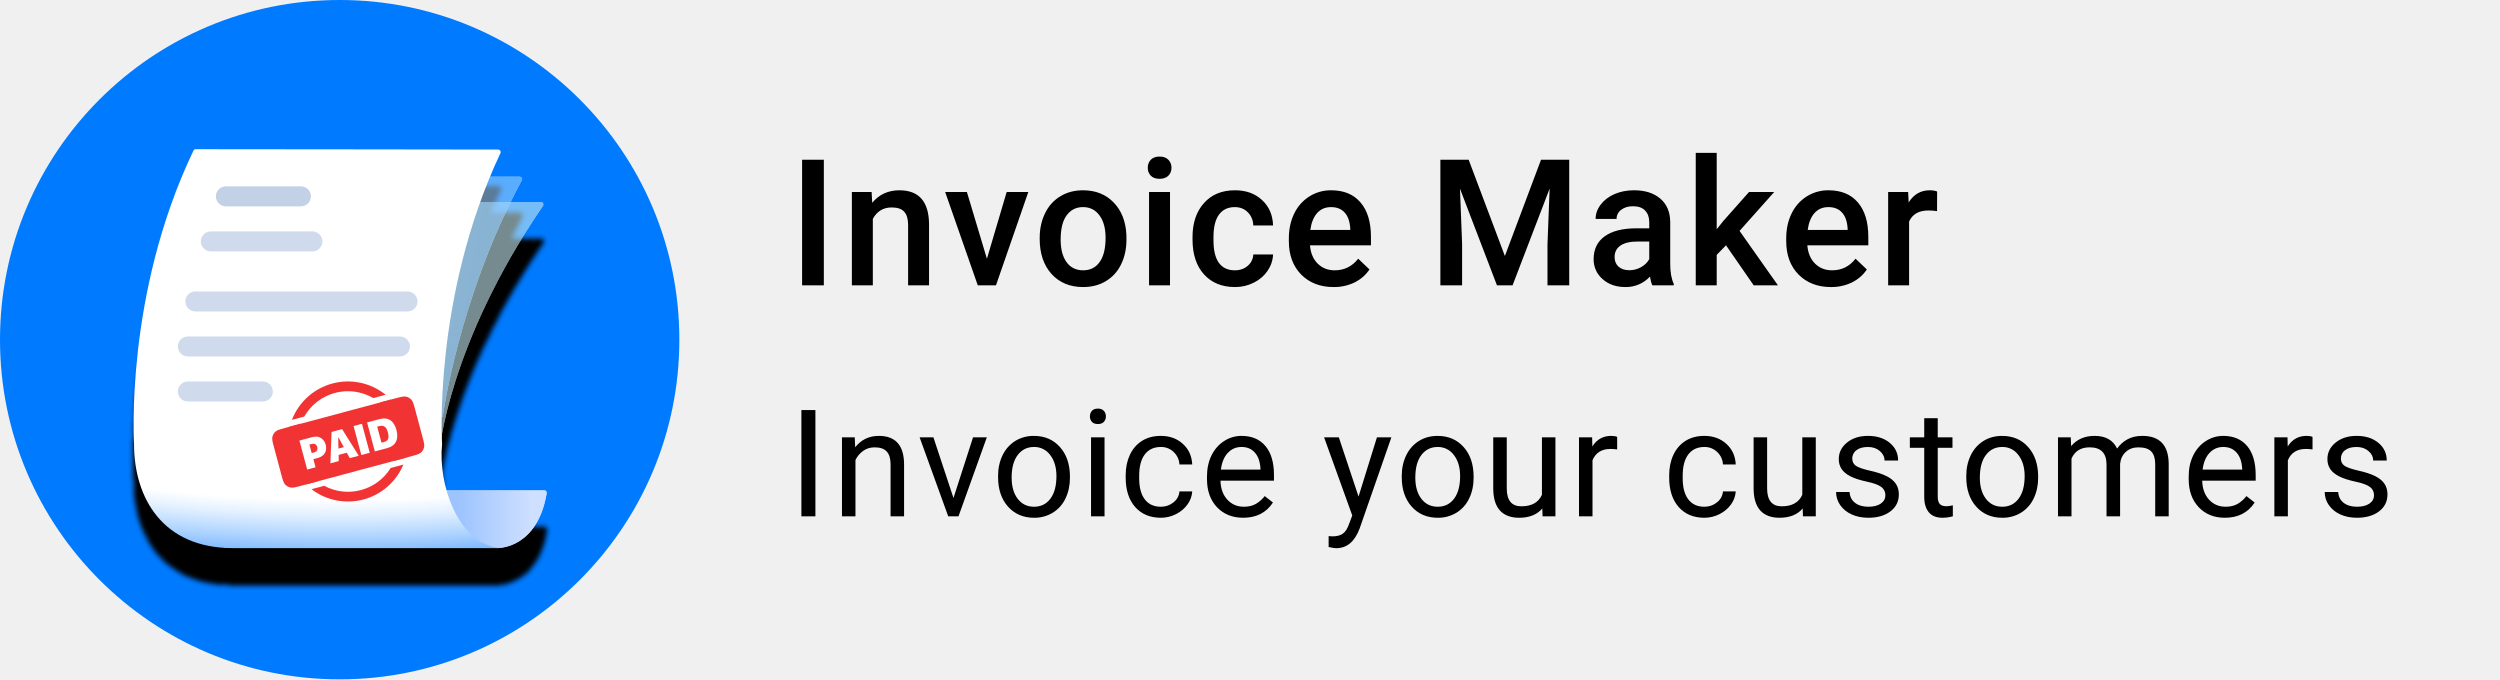
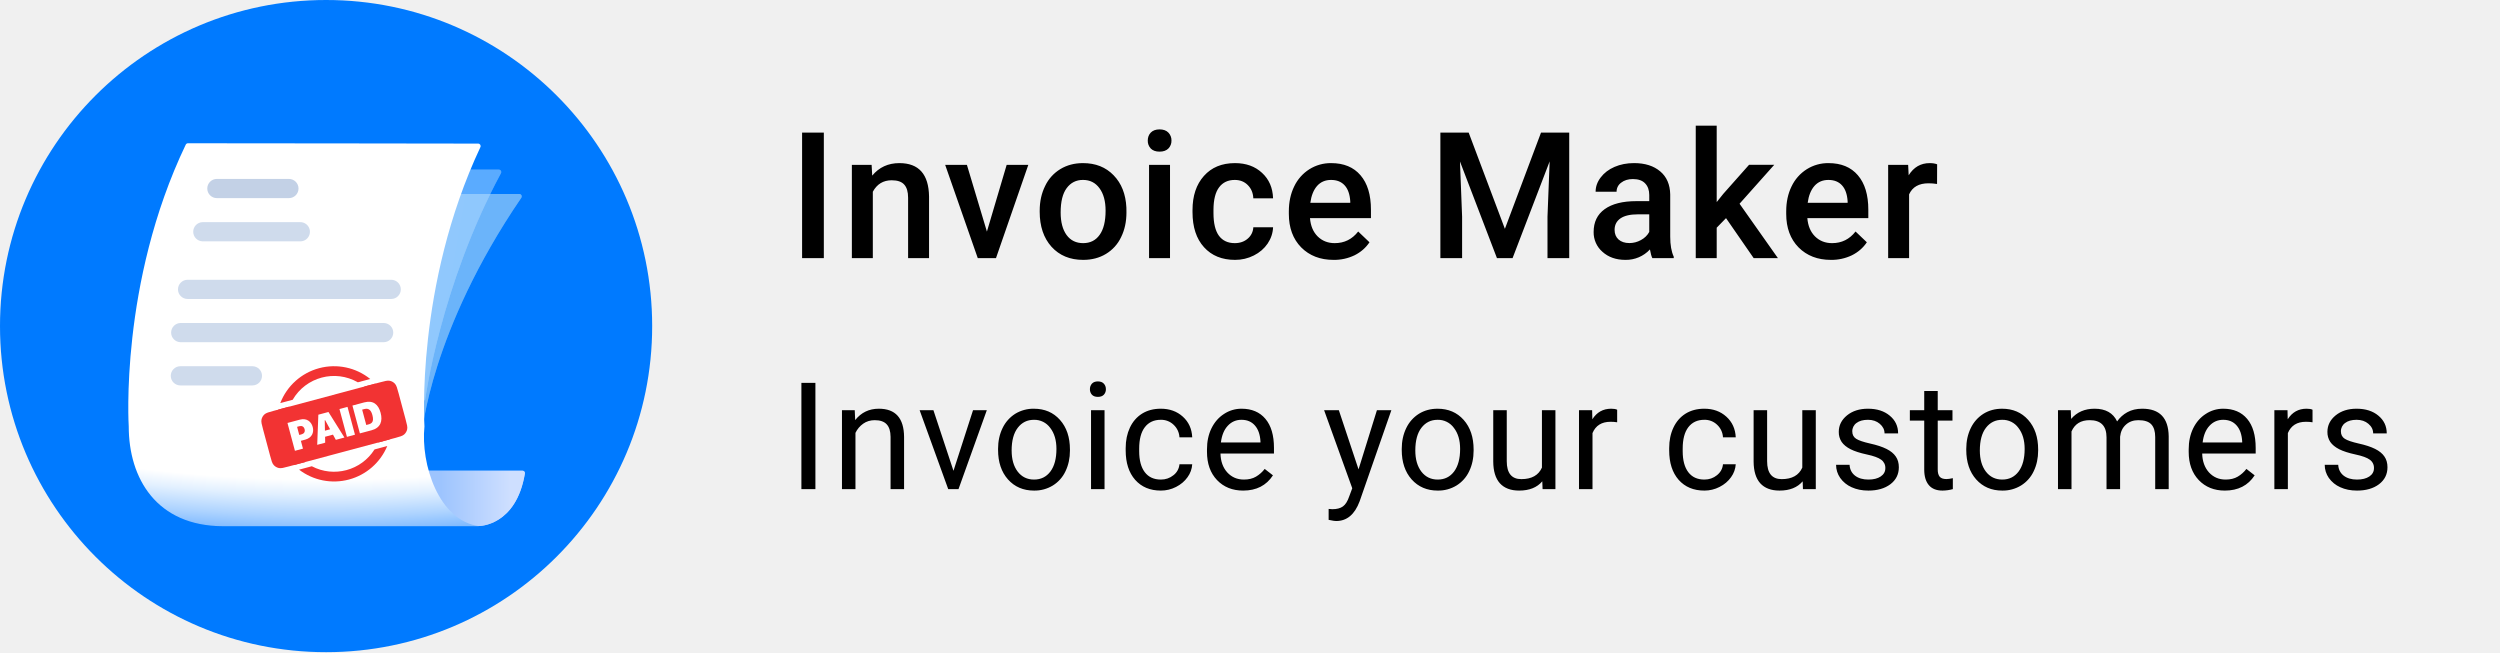
- <svg xmlns="http://www.w3.org/2000/svg" width="184" height="50" fill="none">
-   <path d="M60.634 21h-1.6v-9.242h1.6V21zm3.517-6.868l.044.793c.508-.613 1.174-.92 2-.92 1.43 0 2.158.819 2.183 2.456V21h-1.542v-4.45c0-.436-.096-.757-.286-.965-.186-.211-.493-.317-.92-.317-.622 0-1.086.281-1.39.844V21h-1.543v-6.868h1.454zm8.486 4.913l1.454-4.913h1.593L73.304 21h-1.34l-2.4-6.868h1.6l1.473 4.913zm3.885-1.543c0-.672.133-1.278.4-1.815a2.896 2.896 0 011.123-1.244c.483-.292 1.037-.438 1.663-.438.927 0 1.678.298 2.254.895.58.597.892 1.388.94 2.374l.005.362c0 .677-.13 1.282-.393 1.815a2.86 2.86 0 01-1.117 1.238c-.483.292-1.041.438-1.676.438-.97 0-1.746-.322-2.33-.965-.58-.647-.87-1.508-.87-2.583v-.077zm1.542.134c0 .706.146 1.26.438 1.663.292.398.698.596 1.219.596.52 0 .925-.203 1.212-.609.292-.406.438-1 .438-1.784 0-.694-.15-1.244-.45-1.65-.297-.406-.7-.61-1.213-.61-.503 0-.903.202-1.2.604-.296.398-.444.994-.444 1.79zM86.113 21H84.57v-6.868h1.543V21zm-1.638-8.652c0-.237.074-.434.222-.59.153-.157.368-.235.648-.235.279 0 .495.078.647.235a.812.812 0 01.229.59.804.804 0 01-.229.584c-.152.152-.368.229-.647.229-.28 0-.495-.076-.648-.229a.817.817 0 01-.222-.584zm6.405 7.547c.385 0 .704-.112.958-.336a1.15 1.15 0 00.406-.832h1.454c-.017.428-.15.828-.4 1.2-.25.368-.588.66-1.016.876a3.027 3.027 0 01-1.383.324c-.961 0-1.723-.311-2.285-.933-.563-.622-.845-1.481-.845-2.577v-.159c0-1.045.28-1.881.838-2.507.559-.63 1.32-.946 2.285-.946.817 0 1.481.239 1.993.717.517.474.788 1.098.813 1.873h-1.454c-.017-.394-.152-.718-.406-.971-.25-.254-.57-.381-.958-.381-.5 0-.885.182-1.156.546-.27.36-.408.907-.412 1.644v.247c0 .745.133 1.301.4 1.67.27.363.66.545 1.168.545zm7.267 1.232c-.977 0-1.77-.307-2.38-.92-.605-.618-.908-1.44-.908-2.463v-.19c0-.686.132-1.298.394-1.835a3.036 3.036 0 011.117-1.263 2.948 2.948 0 011.6-.451c.935 0 1.656.298 2.164.895.512.597.768 1.44.768 2.533v.622h-4.487c.046.567.234 1.015.564 1.345.335.33.754.495 1.257.495.707 0 1.282-.285 1.727-.856l.831.793c-.275.41-.643.73-1.104.959a3.455 3.455 0 01-1.543.336zm-.184-5.884c-.423 0-.766.148-1.028.444-.258.296-.423.709-.495 1.238h2.939v-.114c-.034-.517-.172-.906-.413-1.168-.241-.267-.575-.4-1.003-.4zm10.131-3.485l2.666 7.084 2.659-7.084h2.076V21h-1.6v-3.047l.159-4.075L111.325 21h-1.149l-2.723-7.116.158 4.07V21h-1.599v-9.242h2.082zM121.614 21c-.068-.131-.127-.345-.178-.641a2.402 2.402 0 01-1.803.768c-.689 0-1.252-.197-1.688-.59a1.888 1.888 0 01-.654-1.46c0-.732.271-1.293.813-1.683.546-.393 1.324-.59 2.336-.59h.945v-.45c0-.356-.099-.64-.298-.851-.199-.216-.501-.324-.908-.324-.351 0-.639.09-.863.267a.807.807 0 00-.336.666h-1.543c0-.376.125-.728.375-1.053.249-.33.588-.589 1.015-.775.432-.186.912-.28 1.441-.28.804 0 1.445.204 1.924.61.478.402.723.97.736 1.701v3.098c0 .618.087 1.11.26 1.48V21h-1.574zm-1.695-1.11c.305 0 .59-.075.857-.223.271-.148.474-.347.609-.597v-1.295h-.831c-.571 0-1.001.1-1.289.299-.287.199-.431.48-.431.844 0 .296.097.533.292.71.199.174.463.261.793.261zm7.116-1.835l-.686.704V21h-1.542v-9.75h1.542v5.624l.482-.603 1.898-2.14h1.854l-2.552 2.864L130.856 21h-1.784l-2.037-2.945zm7.718 3.072c-.977 0-1.771-.307-2.38-.92-.605-.618-.908-1.44-.908-2.463v-.19c0-.686.131-1.298.394-1.835a3.033 3.033 0 011.117-1.263 2.947 2.947 0 011.599-.451c.936 0 1.657.298 2.165.895.512.597.768 1.44.768 2.533v.622h-4.488c.047.567.235 1.015.565 1.345.334.33.753.495 1.257.495.707 0 1.282-.285 1.726-.856l.832.793c-.275.41-.643.73-1.104.959a3.458 3.458 0 01-1.543.336zm-.184-5.884c-.423 0-.766.148-1.028.444-.258.296-.424.709-.495 1.238h2.939v-.114c-.034-.517-.172-.906-.413-1.168-.241-.267-.576-.4-1.003-.4zm7.998.298a3.827 3.827 0 00-.629-.05c-.706 0-1.182.27-1.428.812V21h-1.542v-6.868h1.472l.038.768c.373-.597.889-.895 1.549-.895.22 0 .402.03.546.089l-.006 1.447zM60.014 38h-1.031v-7.82h1.031V38zm2.895-5.812l.032.73c.444-.558 1.024-.837 1.74-.837 1.229 0 1.848.693 1.859 2.079V38h-.994v-3.846c-.003-.419-.1-.728-.29-.929-.186-.2-.478-.3-.875-.3-.323 0-.605.085-.849.257a1.75 1.75 0 00-.57.677V38h-.993v-5.812h.94zm7.267 4.464l1.44-4.464h1.014L70.546 38h-.757l-2.105-5.812h1.015l1.477 4.464zm3.281-1.611c0-.57.111-1.082.333-1.537a2.53 2.53 0 01.935-1.052 2.56 2.56 0 011.37-.37c.79 0 1.43.273 1.917.82.49.549.736 1.277.736 2.187v.07c0 .565-.11 1.074-.328 1.525a2.447 2.447 0 01-.929 1.047 2.56 2.56 0 01-1.386.376c-.787 0-1.427-.273-1.917-.821-.487-.548-.73-1.273-.73-2.176v-.07zm1 .118c0 .644.148 1.162.445 1.552.301.39.702.585 1.203.585.505 0 .906-.197 1.203-.59.298-.398.446-.953.446-1.666 0-.637-.152-1.152-.456-1.546a1.433 1.433 0 00-1.203-.596c-.491 0-.887.195-1.187.585-.301.39-.452.949-.452 1.676zM81.293 38H80.3v-5.812h.994V38zm-1.075-7.353a.6.6 0 01.145-.408c.1-.111.247-.167.44-.167.194 0 .341.056.441.167.1.11.15.247.15.408a.57.57 0 01-.15.403c-.1.107-.247.16-.44.16-.194 0-.34-.053-.44-.16a.58.58 0 01-.146-.403zm5.22 6.65c.355 0 .665-.108.93-.323a1.13 1.13 0 00.44-.805h.94a1.79 1.79 0 01-.343.95c-.212.3-.495.54-.849.72a2.42 2.42 0 01-1.117.268c-.791 0-1.422-.263-1.89-.79-.466-.53-.699-1.252-.699-2.17v-.166c0-.565.104-1.068.311-1.509.208-.44.505-.782.892-1.026.39-.243.85-.365 1.38-.365.652 0 1.193.195 1.623.585.433.39.664.898.692 1.52h-.94a1.354 1.354 0 00-.43-.923 1.314 1.314 0 00-.945-.365c-.504 0-.897.182-1.176.547-.275.362-.413.886-.413 1.574v.188c0 .67.138 1.185.413 1.547.276.362.67.542 1.182.542zm6.06.81c-.788 0-1.43-.257-1.924-.773-.494-.52-.74-1.212-.74-2.079v-.182c0-.577.108-1.09.327-1.542.222-.454.53-.809.924-1.063a2.324 2.324 0 011.289-.387c.755 0 1.343.249 1.761.747.42.497.629 1.21.629 2.137v.414h-3.937c.014.573.18 1.037.5 1.391.322.35.73.526 1.224.526.35 0 .648-.071.891-.215a2.24 2.24 0 00.64-.569l.607.473c-.487.748-1.218 1.122-2.192 1.122zm-.124-5.21c-.401 0-.738.147-1.01.44-.272.29-.44.7-.505 1.225h2.911v-.075c-.028-.505-.165-.895-.408-1.17-.243-.28-.573-.42-.988-.42zm8.615 3.647l1.353-4.355h1.063l-2.336 6.708c-.362.967-.936 1.45-1.724 1.45l-.188-.016-.37-.07v-.805l.268.021c.337 0 .598-.068.784-.204.19-.136.346-.385.467-.747l.22-.59-2.073-5.748h1.085l1.45 4.356zm3.179-1.503c0-.57.111-1.082.333-1.537a2.53 2.53 0 01.935-1.052c.401-.247.857-.37 1.369-.37.792 0 1.431.273 1.918.82.49.549.735 1.277.735 2.187v.07c0 .565-.109 1.074-.327 1.525a2.451 2.451 0 01-.929 1.047 2.56 2.56 0 01-1.386.376c-.788 0-1.427-.273-1.918-.821-.487-.548-.73-1.273-.73-2.176v-.07zm.999.118c0 .644.149 1.162.446 1.552.301.39.702.585 1.203.585.505 0 .906-.197 1.203-.59.297-.398.446-.953.446-1.666 0-.637-.152-1.152-.457-1.546a1.433 1.433 0 00-1.203-.596c-.49 0-.886.195-1.187.585-.301.39-.451.949-.451 1.676zm9.345 2.266c-.386.455-.954.682-1.702.682-.62 0-1.092-.179-1.418-.537-.322-.361-.485-.895-.489-1.6v-3.782h.994v3.755c0 .88.358 1.321 1.074 1.321.759 0 1.264-.283 1.515-.849v-4.227h.993V38h-.945l-.022-.575zm5.511-4.345a2.969 2.969 0 00-.489-.038c-.651 0-1.094.278-1.326.833V38h-.994v-5.812h.967l.016.672c.326-.52.788-.779 1.386-.779.193 0 .34.025.44.075v.924zm6.418 4.216c.355 0 .664-.107.929-.322.265-.215.412-.483.441-.805h.94a1.8 1.8 0 01-.344.95c-.211.3-.494.54-.849.72a2.424 2.424 0 01-1.117.268c-.791 0-1.422-.263-1.891-.79-.465-.53-.698-1.252-.698-2.17v-.166c0-.565.104-1.068.312-1.509.207-.44.505-.782.891-1.026.391-.243.851-.365 1.381-.365.651 0 1.192.195 1.622.585.433.39.664.898.693 1.52h-.94a1.355 1.355 0 00-.43-.923 1.312 1.312 0 00-.945-.365c-.505 0-.897.182-1.177.547-.275.362-.413.886-.413 1.574v.188c0 .67.138 1.185.413 1.547.276.362.67.542 1.182.542zm7.235.13c-.387.454-.955.681-1.703.681-.619 0-1.092-.179-1.418-.537-.322-.361-.485-.895-.489-1.6v-3.782h.994v3.755c0 .88.358 1.321 1.074 1.321.759 0 1.264-.283 1.515-.849v-4.227h.993V38h-.945l-.021-.575zm6.085-.968a.723.723 0 00-.306-.623c-.201-.15-.553-.279-1.058-.386-.502-.108-.901-.237-1.198-.387-.294-.15-.512-.33-.655-.537a1.295 1.295 0 01-.21-.741c0-.477.201-.88.602-1.209.404-.33.92-.494 1.547-.494.658 0 1.192.17 1.6.51.412.34.618.776.618 1.306h-.999c0-.273-.117-.507-.349-.704-.229-.197-.519-.295-.87-.295-.362 0-.645.078-.849.236a.744.744 0 00-.306.617c0 .24.095.421.284.543.19.122.532.238 1.026.35.498.11.901.243 1.209.397.308.154.535.34.682.558.15.215.226.478.226.79 0 .519-.208.936-.623 1.251-.416.312-.955.467-1.617.467-.466 0-.877-.082-1.236-.247a2.036 2.036 0 01-.843-.687 1.69 1.69 0 01-.301-.962h.994c.018.333.15.598.398.795.25.194.58.29.988.29.376 0 .677-.075.902-.225.229-.154.344-.358.344-.612zm3.856-5.677v1.407h1.085v.768h-1.085v3.604c0 .233.048.409.145.527.097.114.262.172.494.172.115 0 .272-.022.473-.065V38a2.882 2.882 0 01-.763.107c-.444 0-.779-.134-1.004-.402-.226-.269-.339-.65-.339-1.145v-3.604h-1.058v-.768h1.058v-1.407h.994zm2.1 4.26c0-.57.111-1.082.333-1.537a2.53 2.53 0 01.935-1.052c.401-.247.857-.37 1.369-.37.792 0 1.431.273 1.918.82.49.549.736 1.277.736 2.187v.07c0 .565-.11 1.074-.328 1.525a2.451 2.451 0 01-.929 1.047 2.56 2.56 0 01-1.386.376c-.788 0-1.427-.273-1.918-.821-.486-.548-.73-1.273-.73-2.176v-.07zm.999.118c0 .644.149 1.162.446 1.552.301.39.702.585 1.203.585.505 0 .906-.197 1.203-.59.297-.398.446-.953.446-1.666 0-.637-.152-1.152-.457-1.546a1.431 1.431 0 00-1.203-.596c-.49 0-.886.195-1.187.585-.301.39-.451.949-.451 1.676zm6.692-2.97l.027.644c.426-.501 1.001-.752 1.724-.752.813 0 1.366.312 1.66.935a2.2 2.2 0 01.752-.677c.311-.172.678-.258 1.101-.258 1.275 0 1.923.675 1.944 2.025V38h-.993v-3.835c0-.415-.095-.725-.285-.93-.19-.207-.509-.31-.956-.31-.369 0-.675.11-.919.332-.243.219-.385.514-.424.887V38h-.999v-3.808c0-.845-.414-1.268-1.241-1.268-.651 0-1.097.278-1.337.833V38h-.994v-5.812h.94zm11.344 5.918c-.788 0-1.429-.257-1.923-.773-.494-.52-.741-1.212-.741-2.079v-.182c0-.577.109-1.09.327-1.542.222-.454.53-.809.924-1.063a2.325 2.325 0 011.289-.387c.756 0 1.343.249 1.762.747.419.497.628 1.21.628 2.137v.414h-3.937c.015.573.181 1.037.5 1.391.322.35.73.526 1.224.526.351 0 .649-.071.892-.215.244-.143.457-.333.639-.569l.607.473c-.487.748-1.217 1.122-2.191 1.122zm-.124-5.21c-.401 0-.737.147-1.01.44-.272.29-.44.7-.504 1.225h2.911v-.075c-.029-.505-.165-.895-.408-1.17-.244-.28-.573-.42-.989-.42zm6.574.183a2.969 2.969 0 00-.489-.038c-.651 0-1.093.278-1.326.833V38h-.994v-5.812h.967l.016.672c.326-.52.788-.779 1.386-.779.193 0 .34.025.44.075v.924zm4.522 3.379a.723.723 0 00-.306-.624c-.2-.15-.553-.279-1.058-.386-.501-.108-.9-.237-1.198-.387-.293-.15-.512-.33-.655-.537a1.302 1.302 0 01-.209-.741c0-.477.2-.88.601-1.209.405-.33.921-.494 1.547-.494.659 0 1.193.17 1.601.51.412.34.617.776.617 1.306h-.999c0-.273-.116-.507-.349-.704-.229-.197-.519-.295-.87-.295-.362 0-.644.078-.848.236a.742.742 0 00-.307.617c0 .24.095.421.285.543.19.122.532.238 1.026.35.498.11.9.243 1.208.397.308.154.536.34.683.558.15.215.225.478.225.79 0 .519-.208.936-.623 1.251-.415.312-.954.467-1.617.467-.465 0-.877-.082-1.235-.247a2.036 2.036 0 01-.843-.687 1.683 1.683 0 01-.301-.962h.994c.018.333.15.598.397.795.251.194.58.29.988.29.376 0 .677-.075.903-.225.229-.154.343-.358.343-.612z" fill="#000" />
-   <rect width="50" height="50" rx="25" fill="#007AFF" />
-   <g filter="url(#filter0_d)">
-     <path d="M36.737 40.324H16.525v-4.237h23.538c.109 0 .192.1.175.207-.667 4.03-3.501 4.03-3.501 4.03z" fill="#AFCDFB" />
-     <path d="M36.737 40.324H16.525v-4.237h23.538c.109 0 .192.1.175.207-.667 4.03-3.501 4.03-3.501 4.03z" fill="url(#paint0_linear)" />
-     <g opacity=".6">
-       <path d="M39.82 14.869H16.698a.182.182 0 00-.159.097c-6.06 11.374-6.037 12.39-6.037 12.39l21.839 5.858s.634-7.84 7.62-18.06c.082-.12.002-.285-.143-.285z" fill="#F8FBFF" />
-       <path d="M39.82 14.869H16.698a.182.182 0 00-.159.097c-6.06 11.374-6.037 12.39-6.037 12.39l21.839 5.858s.634-7.84 7.62-18.06c.082-.12.002-.285-.143-.285z" fill="url(#paint1_linear)" />
-       <path d="M29.451 16.758a.415.415 0 01-.479.335l-8.696-1.511a.41.41 0 01-.334-.476.415.415 0 01.479-.336l8.697 1.512a.41.41 0 01.333.476zm2.156 1.855a.416.416 0 01-.48.336L17.62 16.593a.412.412 0 01-.335-.479.416.416 0 01.48-.336l13.506 2.356c.225.04.375.253.335.479zm-1.001 3.267l-14.543-2.564a.208.208 0 01.072-.409l14.543 2.564a.208.208 0 01-.072.41zm-.144.862l-14.543-2.565a.208.208 0 01.072-.409l14.543 2.564a.208.208 0 01-.072.41zm-14.703-1.657l8.956 1.58a.207.207 0 00.072-.41l-8.956-1.579a.207.207 0 00-.072.41z" fill="#000" />
-     </g>
-     <g opacity=".6">
-       <path d="M38.252 13.005h-23.18a.18.18 0 00-.168.124c-4.198 12.19-3.665 16.845-3.665 16.845l21.343.71s1.168-8.784 5.824-17.411c.065-.12-.017-.268-.154-.268z" fill="#F8FBFF" />
-       <path d="M38.252 13.005h-23.18a.18.18 0 00-.168.124c-4.198 12.19-3.665 16.845-3.665 16.845l21.343.71s1.168-8.784 5.824-17.411c.065-.12-.017-.268-.154-.268z" fill="url(#paint2_linear)" />
-       <path d="M28.927 15.414a.411.411 0 01-.444.373l-8.806-.753a.407.407 0 01-.372-.443.411.411 0 01.445-.372l8.806.752c.225.02.392.217.371.443zm2.309 1.66a.413.413 0 01-.446.375l-13.67-1.174a.41.41 0 01-.373-.445.413.413 0 01.446-.374l13.67 1.173a.41.41 0 01.373.445zm-.716 3.338l-14.712-1.287a.208.208 0 01.037-.414l14.71 1.287a.208.208 0 01-.035.414zm-.069.871L15.74 19.996a.208.208 0 01.036-.414l14.711 1.287a.208.208 0 01-.036.414zm-14.791-.369l9.06.793a.208.208 0 00.036-.414l-9.06-.793a.208.208 0 00-.037.414z" fill="#000" />
-     </g>
-     <path d="M36.67 11.008c.133 0 .219.14.163.259-5.007 10.647-4.295 21.424-4.295 21.424-.3 2.863 1.072 7.243 4.215 7.65H17.132c-5.15 0-7.265-3.682-7.266-7.65h.001s-.72-10.975 4.372-21.607a.181.181 0 01.163-.102c9.645 0 16.29.025 22.269.026z" fill="url(#paint3_radial)" />
-     <rect x="15.888" y="13.716" width="6.996" height="1.473" rx=".736" fill="#C3D1E6" />
-     <rect x="13.088" y="28.078" width="6.996" height="1.473" rx=".736" fill="#CFDBEC" />
-     <rect x="13.642" y="21.45" width="17.085" height="1.473" rx=".736" fill="#CFDBEC" />
-     <rect x="13.088" y="24.764" width="17.085" height="1.473" rx=".736" fill="#CFDBEC" />
-     <rect x="14.781" y="17.031" width="8.948" height="1.473" rx=".736" fill="#CFDBEC" />
+ <svg xmlns="http://www.w3.org/2000/svg" width="184" height="48" fill="none">
+   <path d="M60.634 19h-1.6V9.758h1.6V19zm3.517-6.868l.044.793c.508-.613 1.174-.92 2-.92 1.43 0 2.158.819 2.183 2.456V19h-1.542v-4.45c0-.436-.096-.757-.286-.965-.186-.211-.493-.317-.92-.317-.622 0-1.086.281-1.39.844V19h-1.543v-6.868h1.454zm8.486 4.913l1.454-4.913h1.593L73.304 19h-1.34l-2.4-6.868h1.6l1.473 4.913zm3.885-1.543c0-.672.133-1.278.4-1.815a2.896 2.896 0 011.123-1.244c.483-.292 1.037-.438 1.663-.438.927 0 1.678.298 2.254.895.58.597.892 1.388.94 2.374l.005.362c0 .677-.13 1.282-.393 1.815a2.86 2.86 0 01-1.117 1.238c-.483.292-1.041.438-1.676.438-.97 0-1.746-.322-2.33-.965-.58-.647-.87-1.508-.87-2.583v-.077zm1.542.134c0 .706.146 1.26.438 1.663.292.398.698.596 1.219.596.52 0 .925-.203 1.212-.609.292-.406.438-1 .438-1.784 0-.694-.15-1.244-.45-1.65-.297-.406-.7-.61-1.213-.61-.503 0-.903.202-1.2.604-.296.397-.444.994-.444 1.79zM86.113 19H84.57v-6.868h1.543V19zm-1.638-8.652c0-.237.074-.434.222-.59.153-.157.368-.235.648-.235.279 0 .495.078.647.235a.812.812 0 01.229.59.804.804 0 01-.229.584c-.152.152-.368.229-.647.229-.28 0-.495-.076-.648-.229a.817.817 0 01-.222-.584zm6.405 7.547c.385 0 .704-.112.958-.336a1.15 1.15 0 00.406-.832h1.454c-.017.428-.15.828-.4 1.2-.25.368-.588.66-1.016.876a3.027 3.027 0 01-1.383.324c-.961 0-1.723-.311-2.285-.933-.563-.622-.845-1.481-.845-2.577v-.159c0-1.045.28-1.881.838-2.507.559-.63 1.32-.946 2.285-.946.817 0 1.481.239 1.993.717.517.474.788 1.098.813 1.873h-1.454c-.017-.394-.152-.718-.406-.972-.25-.253-.57-.38-.958-.38-.5 0-.885.182-1.156.546-.27.36-.408.907-.412 1.644v.247c0 .745.133 1.301.4 1.67.27.363.66.545 1.168.545zm7.267 1.232c-.977 0-1.77-.307-2.38-.92-.605-.618-.908-1.44-.908-2.463v-.19c0-.686.132-1.298.394-1.835a3.036 3.036 0 011.117-1.263 2.948 2.948 0 011.6-.451c.935 0 1.656.298 2.164.895.512.597.768 1.44.768 2.533v.622h-4.487c.046.567.234 1.015.564 1.345.335.33.754.495 1.257.495.707 0 1.282-.285 1.727-.856l.831.793c-.275.41-.643.73-1.104.959a3.455 3.455 0 01-1.543.336zm-.184-5.884c-.423 0-.766.148-1.028.444-.258.296-.423.709-.495 1.238h2.939v-.115c-.034-.516-.172-.905-.413-1.167-.241-.267-.575-.4-1.003-.4zm10.131-3.485l2.666 7.084 2.659-7.084h2.076V19h-1.6v-3.047l.159-4.075L111.325 19h-1.149l-2.723-7.116.158 4.07V19h-1.599V9.758h2.082zM121.614 19c-.068-.131-.127-.345-.178-.641a2.402 2.402 0 01-1.803.768c-.689 0-1.252-.197-1.688-.59a1.888 1.888 0 01-.654-1.46c0-.732.271-1.293.813-1.683.546-.393 1.324-.59 2.336-.59h.945v-.45c0-.356-.099-.64-.298-.851-.199-.216-.501-.324-.908-.324-.351 0-.639.09-.863.267a.807.807 0 00-.336.666h-1.543c0-.376.125-.728.375-1.053.249-.33.588-.589 1.015-.775.432-.186.912-.28 1.441-.28.804 0 1.445.204 1.924.61.478.402.723.97.736 1.701v3.098c0 .618.087 1.11.26 1.48V19h-1.574zm-1.695-1.11c.305 0 .59-.075.857-.223.271-.148.474-.347.609-.597v-1.295h-.831c-.571 0-1.001.1-1.289.299-.287.199-.431.48-.431.844 0 .296.097.533.292.71.199.174.463.261.793.261zm7.116-1.835l-.686.704V19h-1.542V9.25h1.542v5.624l.482-.603 1.898-2.14h1.854l-2.552 2.864L130.856 19h-1.784l-2.037-2.945zm7.718 3.072c-.977 0-1.771-.307-2.38-.92-.605-.618-.908-1.44-.908-2.463v-.19c0-.686.131-1.298.394-1.835a3.033 3.033 0 011.117-1.263 2.947 2.947 0 011.599-.451c.936 0 1.657.298 2.165.895.512.597.768 1.44.768 2.533v.622h-4.488c.047.567.235 1.015.565 1.345.334.33.753.495 1.257.495.707 0 1.282-.285 1.726-.856l.832.793c-.275.41-.643.73-1.104.959a3.458 3.458 0 01-1.543.336zm-.184-5.884c-.423 0-.766.148-1.028.444-.258.296-.424.709-.495 1.238h2.939v-.115c-.034-.516-.172-.905-.413-1.167-.241-.267-.576-.4-1.003-.4zm7.998.298a3.827 3.827 0 00-.629-.05c-.706 0-1.182.27-1.428.812V19h-1.542v-6.868h1.472l.038.768c.373-.597.889-.895 1.549-.895.22 0 .402.03.546.089l-.006 1.447zM60.014 36h-1.031v-7.82h1.031V36zm2.895-5.811l.032.73c.444-.559 1.024-.838 1.74-.838 1.229 0 1.848.693 1.859 2.079V36h-.994v-3.846c-.003-.419-.1-.728-.29-.929-.186-.2-.478-.3-.875-.3-.323 0-.605.085-.849.257a1.75 1.75 0 00-.57.677V36h-.993v-5.811h.94zm7.267 4.463l1.44-4.463h1.014L70.546 36h-.757l-2.105-5.811h1.015l1.477 4.463zm3.281-1.611c0-.57.111-1.082.333-1.537a2.53 2.53 0 01.935-1.052 2.56 2.56 0 011.37-.37c.79 0 1.43.273 1.917.82.49.549.736 1.277.736 2.187v.07c0 .565-.11 1.074-.328 1.525a2.447 2.447 0 01-.929 1.047 2.56 2.56 0 01-1.386.376c-.787 0-1.427-.273-1.917-.821-.487-.548-.73-1.273-.73-2.176v-.07zm1 .118c0 .644.148 1.162.445 1.552.301.39.702.585 1.203.585.505 0 .906-.197 1.203-.59.298-.398.446-.953.446-1.666 0-.637-.152-1.152-.456-1.546a1.433 1.433 0 00-1.203-.596c-.491 0-.887.195-1.187.585-.301.39-.452.949-.452 1.676zM81.293 36H80.3v-5.811h.994V36zm-1.075-7.353a.6.6 0 01.145-.408c.1-.111.247-.167.44-.167.194 0 .341.056.441.167.1.11.15.247.15.408a.57.57 0 01-.15.403c-.1.107-.247.16-.44.16-.194 0-.34-.053-.44-.16a.58.58 0 01-.146-.403zm5.22 6.65c.355 0 .665-.108.93-.323a1.13 1.13 0 00.44-.805h.94a1.79 1.79 0 01-.343.95c-.212.3-.495.54-.849.72a2.42 2.42 0 01-1.117.268c-.791 0-1.422-.263-1.89-.79-.466-.53-.699-1.252-.699-2.17v-.166c0-.565.104-1.068.311-1.509.208-.44.505-.782.892-1.026.39-.243.85-.365 1.38-.365.652 0 1.193.195 1.623.585.433.39.664.898.692 1.52h-.94a1.354 1.354 0 00-.43-.923 1.314 1.314 0 00-.945-.366c-.504 0-.897.183-1.176.548-.275.362-.413.886-.413 1.574v.188c0 .67.138 1.185.413 1.547.276.362.67.542 1.182.542zm6.06.81c-.788 0-1.43-.257-1.924-.773-.494-.52-.74-1.212-.74-2.079v-.182c0-.577.108-1.09.327-1.542.222-.454.53-.809.924-1.063a2.324 2.324 0 011.289-.387c.755 0 1.343.249 1.761.747.42.497.629 1.21.629 2.137v.414h-3.937c.014.573.18 1.037.5 1.391.322.35.73.526 1.224.526.35 0 .648-.071.891-.215a2.24 2.24 0 00.64-.569l.607.473c-.487.748-1.218 1.122-2.192 1.122zm-.124-5.21c-.401 0-.738.147-1.01.44-.272.29-.44.7-.505 1.226h2.911v-.076c-.028-.505-.165-.895-.408-1.17-.243-.28-.573-.42-.988-.42zm8.615 3.647l1.353-4.355h1.063l-2.336 6.708c-.362.967-.936 1.45-1.724 1.45l-.188-.016-.37-.07v-.805l.268.021c.337 0 .598-.068.784-.204.19-.136.346-.385.467-.747l.22-.59-2.073-5.747h1.085l1.45 4.355zm3.179-1.503c0-.57.111-1.082.333-1.537a2.53 2.53 0 01.935-1.052c.401-.247.857-.37 1.369-.37.792 0 1.431.273 1.918.82.49.549.735 1.277.735 2.187v.07c0 .565-.109 1.074-.327 1.525a2.451 2.451 0 01-.929 1.047 2.56 2.56 0 01-1.386.376c-.788 0-1.427-.273-1.918-.821-.487-.548-.73-1.273-.73-2.176v-.07zm.999.118c0 .644.149 1.162.446 1.552.301.39.702.585 1.203.585.505 0 .906-.197 1.203-.59.297-.398.446-.953.446-1.666 0-.637-.152-1.152-.457-1.546a1.433 1.433 0 00-1.203-.596c-.49 0-.886.195-1.187.585-.301.39-.451.949-.451 1.676zm9.345 2.266c-.386.455-.954.682-1.702.682-.62 0-1.092-.179-1.418-.537-.322-.361-.485-.895-.489-1.6v-3.781h.994v3.754c0 .88.358 1.321 1.074 1.321.759 0 1.264-.283 1.515-.849V30.19h.993V36h-.945l-.022-.575zm5.511-4.345a2.969 2.969 0 00-.489-.037c-.651 0-1.094.277-1.326.832V36h-.994v-5.811h.967l.016.67c.326-.518.788-.778 1.386-.778.193 0 .34.025.44.075v.924zm6.418 4.216c.355 0 .664-.107.929-.322.265-.215.412-.483.441-.805h.94a1.8 1.8 0 01-.344.95c-.211.3-.494.54-.849.72a2.424 2.424 0 01-1.117.268c-.791 0-1.422-.263-1.891-.79-.465-.53-.698-1.252-.698-2.17v-.166c0-.565.104-1.068.312-1.509.207-.44.505-.782.891-1.026.391-.243.851-.365 1.381-.365.651 0 1.192.195 1.622.585.433.39.664.898.693 1.52h-.94a1.355 1.355 0 00-.43-.923 1.312 1.312 0 00-.945-.366c-.505 0-.897.183-1.177.548-.275.362-.413.886-.413 1.574v.188c0 .67.138 1.185.413 1.547.276.362.67.542 1.182.542zm7.235.13c-.387.454-.955.681-1.703.681-.619 0-1.092-.179-1.418-.537-.322-.361-.485-.895-.489-1.6v-3.781h.994v3.754c0 .88.358 1.321 1.074 1.321.759 0 1.264-.283 1.515-.849V30.19h.993V36h-.945l-.021-.575zm6.085-.968a.723.723 0 00-.306-.623c-.201-.15-.553-.279-1.058-.386-.502-.108-.901-.237-1.198-.387-.294-.15-.512-.33-.655-.537a1.295 1.295 0 01-.21-.741c0-.476.201-.88.602-1.209.404-.33.92-.494 1.547-.494.658 0 1.192.17 1.6.51.412.34.618.775.618 1.305h-.999c0-.272-.117-.506-.349-.703-.229-.197-.519-.296-.87-.296-.362 0-.645.08-.849.237a.744.744 0 00-.306.617c0 .24.095.421.284.543.19.122.532.238 1.026.35.498.11.901.243 1.209.397.308.154.535.34.682.558.15.215.226.478.226.79 0 .519-.208.936-.623 1.251-.416.312-.955.467-1.617.467-.466 0-.877-.082-1.236-.247a2.036 2.036 0 01-.843-.687 1.69 1.69 0 01-.301-.962h.994c.018.333.15.598.398.795.25.194.58.29.988.29.376 0 .677-.075.902-.225.229-.154.344-.358.344-.612zm3.856-5.677v1.408h1.085v.767h-1.085v3.604c0 .233.048.409.145.527.097.114.262.172.494.172.115 0 .272-.022.473-.065V36a2.882 2.882 0 01-.763.107c-.444 0-.779-.134-1.004-.402-.226-.269-.339-.65-.339-1.145v-3.604h-1.058v-.767h1.058V28.78h.994zm2.1 4.26c0-.57.111-1.082.333-1.537a2.53 2.53 0 01.935-1.052c.401-.247.857-.37 1.369-.37.792 0 1.431.273 1.918.82.49.549.736 1.277.736 2.187v.07c0 .565-.11 1.074-.328 1.525a2.451 2.451 0 01-.929 1.047 2.56 2.56 0 01-1.386.376c-.788 0-1.427-.273-1.918-.821-.486-.548-.73-1.273-.73-2.176v-.07zm.999.118c0 .644.149 1.162.446 1.552.301.39.702.585 1.203.585.505 0 .906-.197 1.203-.59.297-.398.446-.953.446-1.666 0-.637-.152-1.152-.457-1.546a1.431 1.431 0 00-1.203-.596c-.49 0-.886.195-1.187.585-.301.39-.451.949-.451 1.676zm6.692-2.97l.027.644c.426-.501 1.001-.752 1.724-.752.813 0 1.366.312 1.66.935a2.2 2.2 0 01.752-.677c.311-.172.678-.258 1.101-.258 1.275 0 1.923.675 1.944 2.025V36h-.993v-3.835c0-.415-.095-.725-.285-.93-.19-.207-.509-.31-.956-.31-.369 0-.675.11-.919.332-.243.219-.385.514-.424.887V36h-.999v-3.808c0-.845-.414-1.268-1.241-1.268-.651 0-1.097.278-1.337.833V36h-.994v-5.811h.94zm11.344 5.918c-.788 0-1.429-.257-1.923-.773-.494-.52-.741-1.212-.741-2.079v-.182c0-.577.109-1.09.327-1.542.222-.454.53-.809.924-1.063a2.325 2.325 0 011.289-.387c.756 0 1.343.249 1.762.747.419.497.628 1.21.628 2.137v.414h-3.937c.015.573.181 1.037.5 1.391.322.35.73.526 1.224.526.351 0 .649-.071.892-.215.244-.143.457-.333.639-.569l.607.473c-.487.748-1.217 1.122-2.191 1.122zm-.124-5.21c-.401 0-.737.147-1.01.44-.272.29-.44.7-.504 1.226h2.911v-.076c-.029-.505-.165-.895-.408-1.17-.244-.28-.573-.42-.989-.42zm6.574.183a2.969 2.969 0 00-.489-.037c-.651 0-1.093.277-1.326.832V36h-.994v-5.811h.967l.016.67c.326-.518.788-.778 1.386-.778.193 0 .34.025.44.075v.924zm4.522 3.379a.723.723 0 00-.306-.624c-.2-.15-.553-.279-1.058-.386-.501-.108-.9-.237-1.198-.387-.293-.15-.512-.33-.655-.537a1.302 1.302 0 01-.209-.741c0-.476.2-.88.601-1.209.405-.33.921-.494 1.547-.494.659 0 1.193.17 1.601.51.412.34.617.775.617 1.305h-.999c0-.272-.116-.506-.349-.703-.229-.197-.519-.296-.87-.296-.362 0-.644.08-.848.237a.742.742 0 00-.307.617c0 .24.095.421.285.543.19.122.532.238 1.026.35.498.11.9.243 1.208.397.308.154.536.34.683.558.15.215.225.478.225.79 0 .519-.208.936-.623 1.251-.415.312-.954.467-1.617.467-.465 0-.877-.082-1.235-.247a2.036 2.036 0 01-.843-.687 1.683 1.683 0 01-.301-.962h.994c.018.333.15.598.397.795.251.194.58.29.988.29.376 0 .677-.075.903-.225.229-.154.343-.358.343-.612z" fill="#000" />
+   <path d="M48 24C48 10.745 37.255 0 24 0S0 10.745 0 24s10.745 24 24 24 24-10.745 24-24z" fill="#007AFF" />
+   <path d="M35.272 38.712H15.869v-4.068h22.587c.11 0 .193.1.175.208-.642 3.86-3.36 3.86-3.36 3.86z" fill="#AFCDFB" />
+   <path d="M35.272 38.712H15.869v-4.068h22.587c.11 0 .193.1.175.208-.642 3.86-3.36 3.86-3.36 3.86z" fill="url(#paint0_linear)" />
+   <g opacity=".6">
+     <path opacity=".6" d="M38.22 14.277H16.044a.182.182 0 00-.158.098c-5.816 10.915-5.794 11.89-5.794 11.89l20.965 5.623s.608-7.52 7.308-17.326c.082-.12.002-.285-.143-.285z" fill="#F8FBFF" />
+     <path opacity=".6" d="M38.22 14.277H16.044a.182.182 0 00-.158.098c-5.816 10.915-5.794 11.89-5.794 11.89l20.965 5.623s.608-7.52 7.308-17.326c.082-.12.002-.285-.143-.285z" fill="url(#paint1_linear)" />
+     <path opacity=".6" d="M28.282 16.09a.398.398 0 01-.46.322l-8.35-1.451a.393.393 0 01-.32-.457.398.398 0 01.46-.322l8.35 1.45a.393.393 0 01.32.458zm2.065 1.78a.4.4 0 01-.46.322L16.92 15.931a.396.396 0 01-.322-.46.4.4 0 01.461-.322l12.966 2.261c.216.038.36.244.321.46zm-.958 3.136l-13.962-2.461a.2.2 0 01.07-.393l13.961 2.462a.2.2 0 01-.07.392zm-.139.827l-13.961-2.461a.2.2 0 01.069-.393l13.961 2.461a.2.2 0 01-.069.393zm-14.115-1.589l8.599 1.516a.2.2 0 00.069-.393l-8.598-1.516a.2.2 0 00-.07.393z" fill="#000" />
  </g>
-   <path fill-rule="evenodd" clip-rule="evenodd" d="M28.753 34.444a3.697 3.697 0 01-4.893 1.311l-.934.25a4.42 4.42 0 006.762-1.812l-.936.251zm-5.394.988a3.694 3.694 0 01-1.45-2.938c0-.462.084-.904.238-1.312l-.822.22a4.431 4.431 0 001.197 4.254l.837-.224zm-1.874-4.53a4.42 4.42 0 016.897-1.848l-.909.244a3.698 3.698 0 00-5.078 1.36l-.91.244zm6.463-1.274c.83.678 1.36 1.71 1.36 2.866 0 .503-.1.982-.282 1.42l.837-.225a4.423 4.423 0 00-1.093-4.281l-.822.22z" fill="#F23333" />
-   <path d="M20.17 32.932c-.108-.398-.161-.598-.124-.77a.737.737 0 01.227-.395c.132-.118.33-.171.73-.278l8.11-2.173c.399-.107.598-.16.77-.124a.737.737 0 01.395.228c.118.131.172.33.279.729l.533 1.992c.107.398.16.597.123.77a.736.736 0 01-.227.394c-.131.118-.33.172-.729.279l-8.111 2.173c-.399.107-.598.16-.77.123a.737.737 0 01-.395-.227c-.118-.132-.172-.33-.278-.73l-.534-1.99z" fill="#F23333" />
-   <path d="M22.99 32.17l-.953.256.572 2.133.616-.165-.161-.6.33-.088c.526-.142.69-.557.579-.971-.11-.407-.456-.706-.982-.565zm.359.732c.056.208-.046.347-.246.4l-.163.044-.167-.625.178-.048c.19-.05.344.026.398.229zm1.579 1.036l-.006-.456.603-.161.22.398.659-.177-1.225-1.958-.775.208-.087 2.31.611-.164zm-.004-1.728l.382.7-.397.106-.014-.798.03-.008zm2.288 1.116l-.572-2.134-.617.166.571 2.133.618-.165zm-.195-2.235l.571 2.134.902-.242c.676-.18.862-.69.688-1.34-.172-.64-.573-.977-1.26-.793l-.901.241zm.745.313l.175-.047c.379-.101.53.166.613.473.137.513-.057.64-.297.704l-.175.047-.316-1.177z" fill="#fff" />
+   <g opacity=".6">
+     <path opacity=".6" d="M36.715 12.484H14.48a.18.18 0 00-.168.124c-4.028 11.698-3.518 16.166-3.518 16.166l20.49.682s1.12-8.425 5.585-16.704c.065-.12-.017-.268-.154-.268z" fill="#F8FBFF" />
+     <path opacity=".6" d="M36.715 12.484H14.48a.18.18 0 00-.168.124c-4.028 11.698-3.518 16.166-3.518 16.166l20.49.682s1.12-8.425 5.585-16.704c.065-.12-.017-.268-.154-.268z" fill="url(#paint2_linear)" />
+     <path opacity=".6" d="M27.774 14.795a.395.395 0 01-.427.358l-8.454-.722a.391.391 0 01-.356-.425.395.395 0 01.427-.358l8.454.722a.391.391 0 01.356.425zm2.213 1.593a.397.397 0 01-.429.36l-13.123-1.127a.393.393 0 01-.358-.427.397.397 0 01.428-.36l13.123 1.127c.218.019.378.21.359.427zm-.683 3.208L15.18 18.36a.2.2 0 01.035-.397l14.123 1.235a.2.2 0 01-.035.398zm-.066.835l-14.122-1.236a.2.2 0 01.034-.397l14.123 1.236a.2.2 0 01-.035.397zm-14.2-.353l8.698.76a.2.2 0 00.035-.397l-8.698-.761a.2.2 0 00-.035.398z" fill="#000" />
+   </g>
+   <path d="M35.196 10.569c.132 0 .218.14.162.259-4.801 10.218-4.118 20.556-4.118 20.556-.287 2.749 1.03 6.954 4.046 7.345H16.45c-4.943 0-6.974-3.535-6.975-7.344 0 0-.69-10.534 4.196-20.739a.182.182 0 01.163-.102c9.25 0 15.626.024 21.362.025z" fill="url(#paint3_radial)" />
+   <path d="M21.264 13.168h-5.302a.707.707 0 100 1.414h5.302a.707.707 0 100-1.414z" fill="#C3D1E6" />
+   <path d="M18.578 26.954h-5.303a.707.707 0 000 1.414h5.303a.707.707 0 000-1.414zm10.215-6.363H13.806a.707.707 0 000 1.414h14.987a.707.707 0 000-1.414zm-.53 3.182H13.275a.707.707 0 000 1.413h14.988a.707.707 0 000-1.413zm-6.186-7.423h-7.176a.707.707 0 000 1.413h7.176a.707.707 0 100-1.413z" fill="#CFDBEC" />
+   <path fill-rule="evenodd" clip-rule="evenodd" d="M27.564 33.08a3.52 3.52 0 01-4.615 1.236l-.937.251a4.243 4.243 0 006.491-1.74l-.939.252zm-5.101.927a3.518 3.518 0 01-1.164-4.08l-.824.221a4.25 4.25 0 001.15 4.084l.838-.225zm-1.835-4.339a4.243 4.243 0 016.622-1.774l-.912.244a3.522 3.522 0 00-4.797 1.285l-.913.245zm6.17-1.214a3.516 3.516 0 011.034 4.114l.84-.224c.102-.366.156-.75.156-1.148a4.23 4.23 0 00-1.206-2.963l-.823.22z" fill="#F23333" />
+   <path d="M19.365 31.616c-.103-.382-.154-.573-.118-.74a.707.707 0 01.218-.378c.126-.113.317-.164.7-.267l7.786-2.086c.383-.103.574-.154.74-.119a.707.707 0 01.379.219c.113.126.164.317.267.7l.512 1.912c.103.382.154.573.119.74a.707.707 0 01-.219.378c-.126.113-.317.164-.7.267l-7.786 2.086c-.383.103-.574.154-.74.119a.707.707 0 01-.378-.219c-.114-.126-.165-.317-.268-.7l-.512-1.912z" fill="#F23333" />
+   <path d="M22.073 30.885l-.915.245.549 2.049.591-.159-.154-.576.316-.085c.506-.135.663-.535.556-.932-.104-.39-.437-.677-.942-.542zm.345.702c.053.2-.044.334-.236.385l-.157.042-.16-.6.17-.046c.184-.049.33.024.383.22zm1.515.995l-.006-.437.58-.156.21.383.633-.17-1.176-1.88-.744.2-.083 2.217.586-.157zm-.003-1.659l.366.672-.38.103-.015-.767.029-.008zm2.196 1.071l-.549-2.048-.593.16.55 2.047.592-.159zm-.187-2.144l.548 2.047.866-.231c.648-.174.828-.663.66-1.287-.164-.615-.55-.938-1.209-.762l-.865.232zm.715.3l.168-.045c.363-.098.51.16.588.453.132.492-.054.615-.285.677l-.168.044-.303-1.13z" fill="#fff" />
  <defs>
-     <linearGradient id="paint0_linear" x1="33.792" y1="38.862" x2="39.101" y2="38.862" gradientUnits="userSpaceOnUse">
+     <linearGradient id="paint0_linear" x1="32.445" y1="37.309" x2="37.542" y2="37.309" gradientUnits="userSpaceOnUse">
      <stop stop-color="#9DC4FE" />
      <stop offset="1" stop-color="#CEDFFF" />
    </linearGradient>
-     <linearGradient id="paint1_linear" x1="18.199" y1="18.892" x2="31.346" y2="23.419" gradientUnits="userSpaceOnUse">
+     <linearGradient id="paint1_linear" x1="17.477" y1="18.141" x2="30.097" y2="22.486" gradientUnits="userSpaceOnUse">
      <stop stop-color="#EFDAD5" />
      <stop offset=".471" stop-color="#DEF1D6" />
      <stop offset="1" stop-color="#C5E8F0" />
    </linearGradient>
-     <linearGradient id="paint2_linear" x1="12.611" y1="19.784" x2="34.262" y2="23.602" gradientUnits="userSpaceOnUse">
+     <linearGradient id="paint2_linear" x1="12.111" y1="18.993" x2="32.894" y2="22.657" gradientUnits="userSpaceOnUse">
      <stop stop-color="#fff" />
      <stop offset="1" stop-color="#96CDFF" />
    </linearGradient>
-     <radialGradient id="paint3_radial" cx="0" cy="0" r="1" gradientUnits="userSpaceOnUse" gradientTransform="matrix(0 34.7224 -69.9465 0 25.11 6.83)">
+     <radialGradient id="paint3_radial" cx="0" cy="0" r="1" gradientUnits="userSpaceOnUse" gradientTransform="matrix(0 33.3335 -67.1486 0 24.11 6.558)">
      <stop stop-color="#fff" />
      <stop offset=".863" stop-color="#fff" />
      <stop offset=".896" stop-color="#E2F0FF" />
      <stop offset=".943" stop-color="#ADD3FF" />
      <stop offset="1" stop-color="#61A9FE" />
    </radialGradient>
-     <filter id="filter0_d" x="9.473" y="10.982" width="31.127" height="32.414" filterUnits="userSpaceOnUse" color-interpolation-filters="sRGB">
-       <feFlood flood-opacity="0" result="BackgroundImageFix" />
-       <feColorMatrix in="SourceAlpha" values="0 0 0 0 0 0 0 0 0 0 0 0 0 0 0 0 0 0 127 0" result="hardAlpha" />
-       <feOffset dy="2.695" />
-       <feGaussianBlur stdDeviation=".18" />
-       <feColorMatrix values="0 0 0 0 0 0 0 0 0 0 0 0 0 0 0 0 0 0 1 0" />
-       <feBlend mode="color-dodge" in2="BackgroundImageFix" result="effect1_dropShadow" />
-       <feBlend in="SourceGraphic" in2="effect1_dropShadow" result="shape" />
-     </filter>
  </defs>
</svg>
